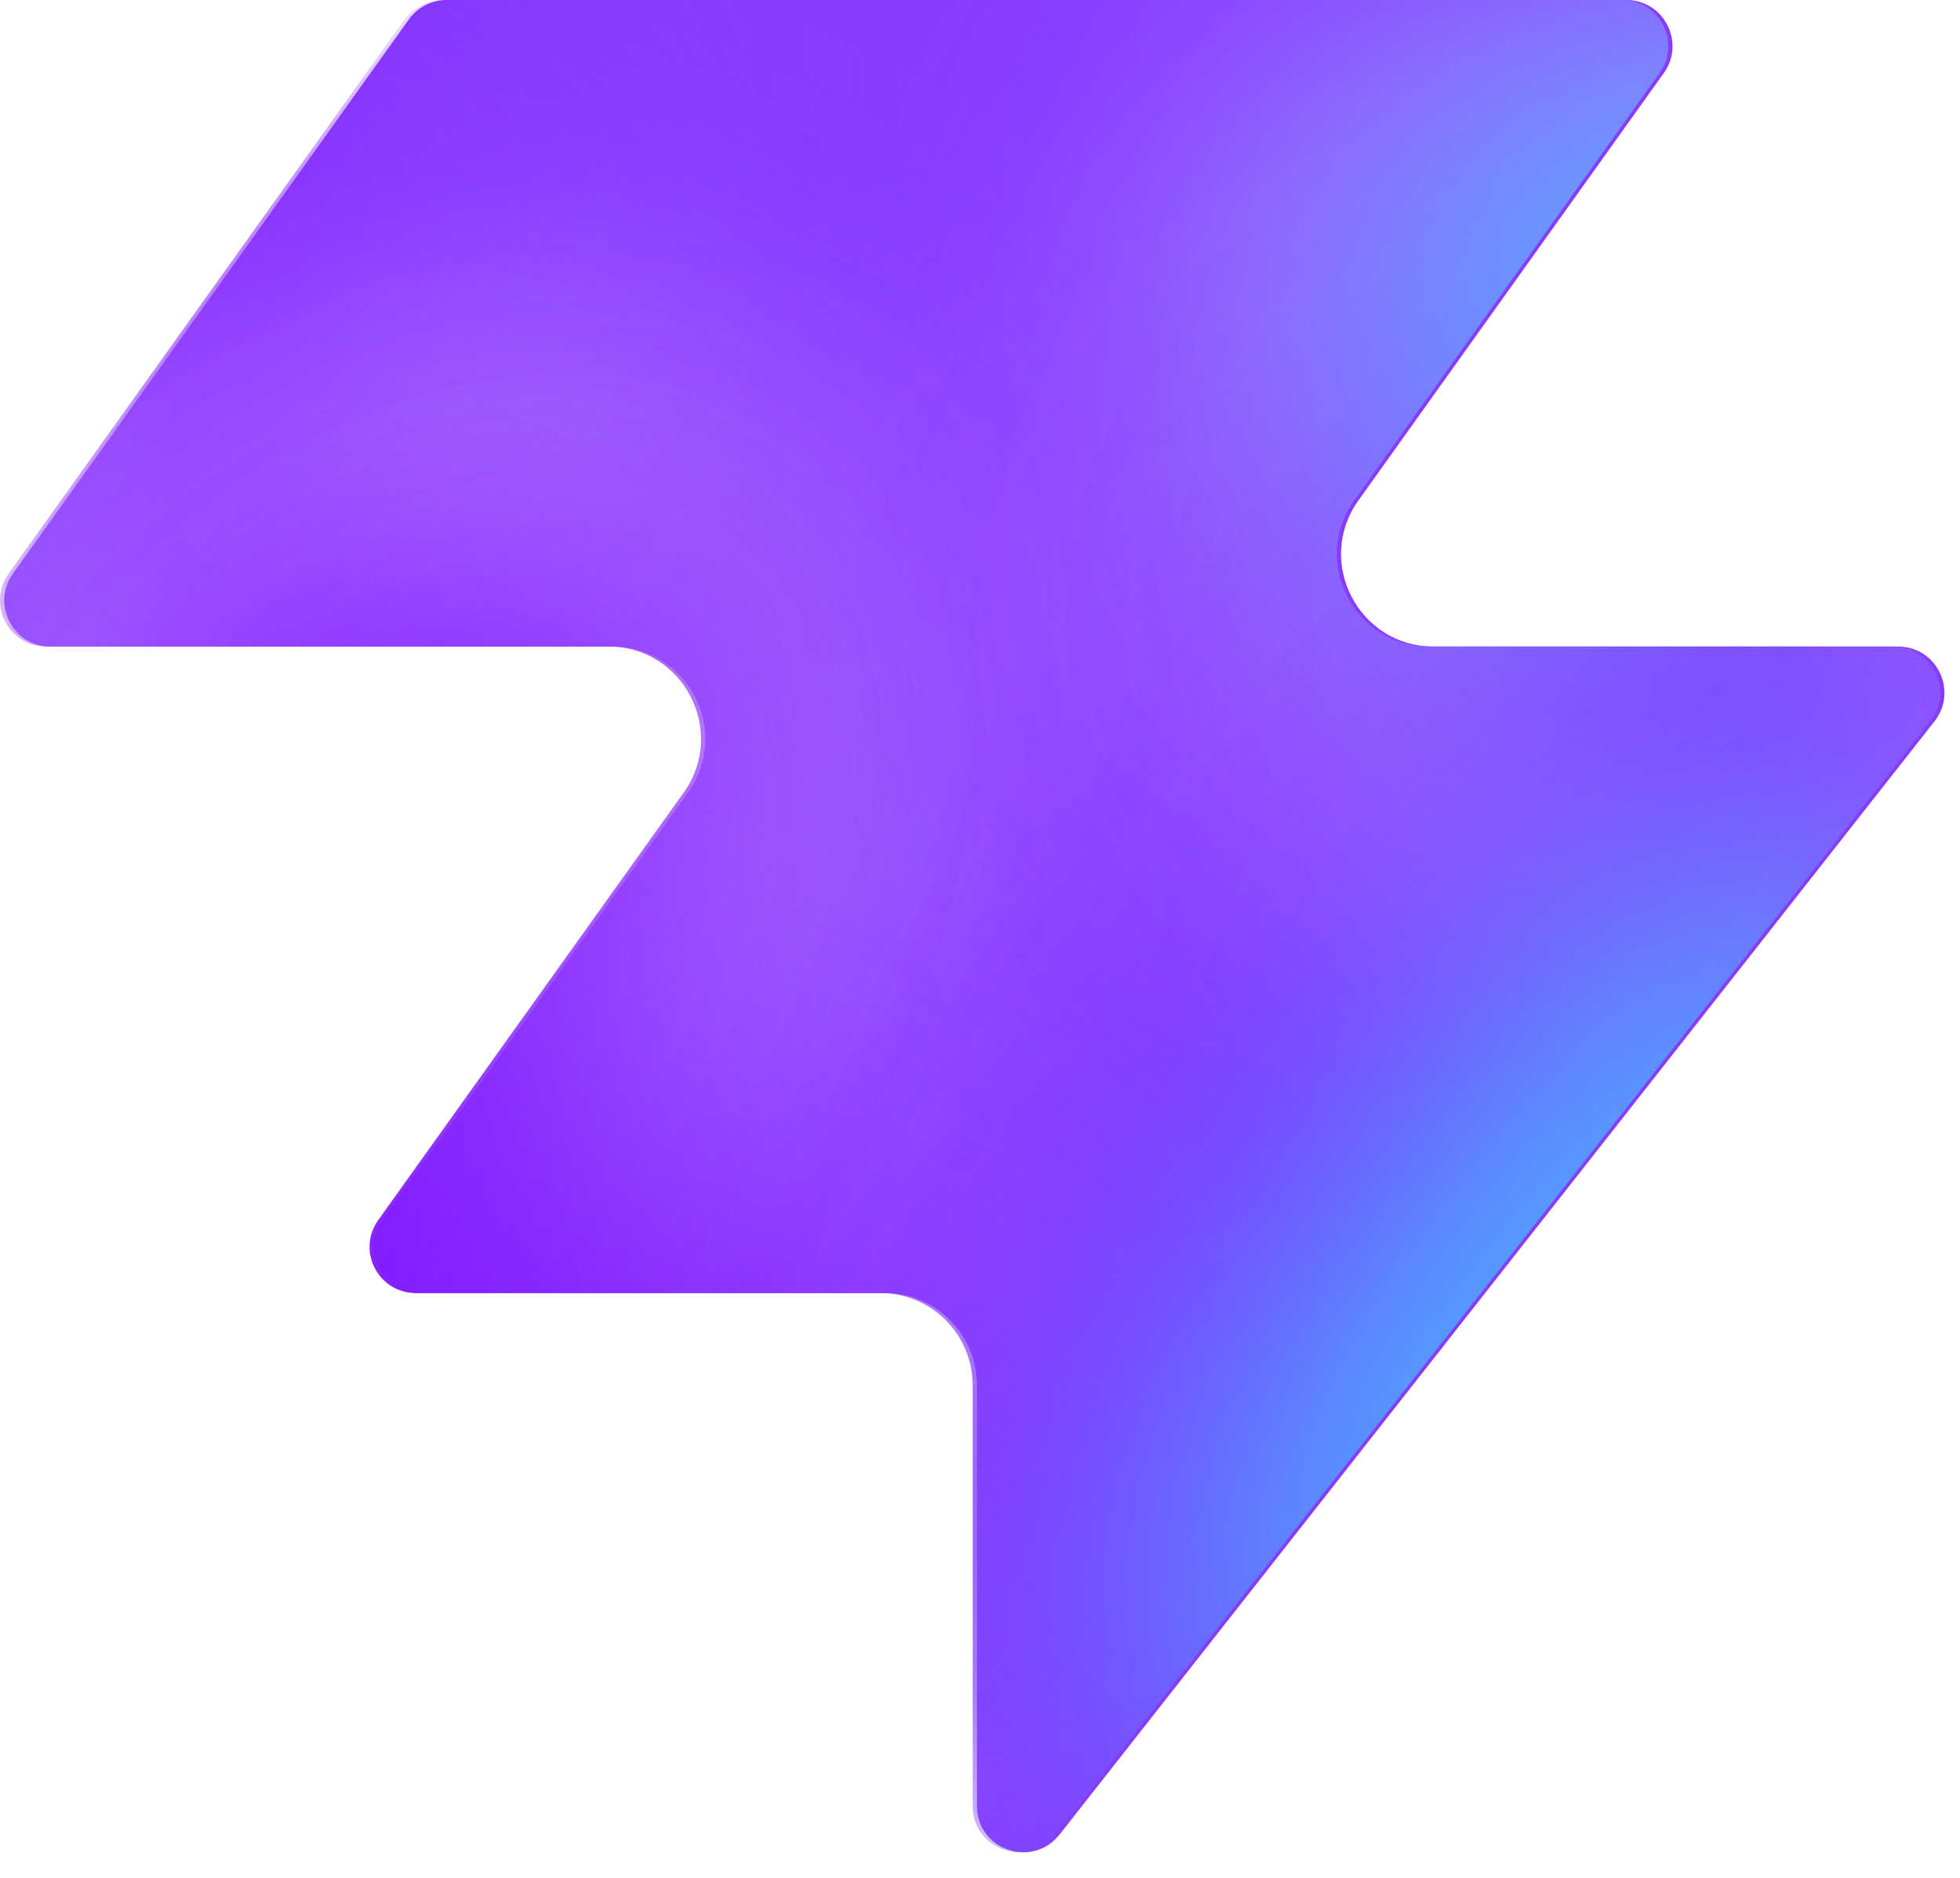
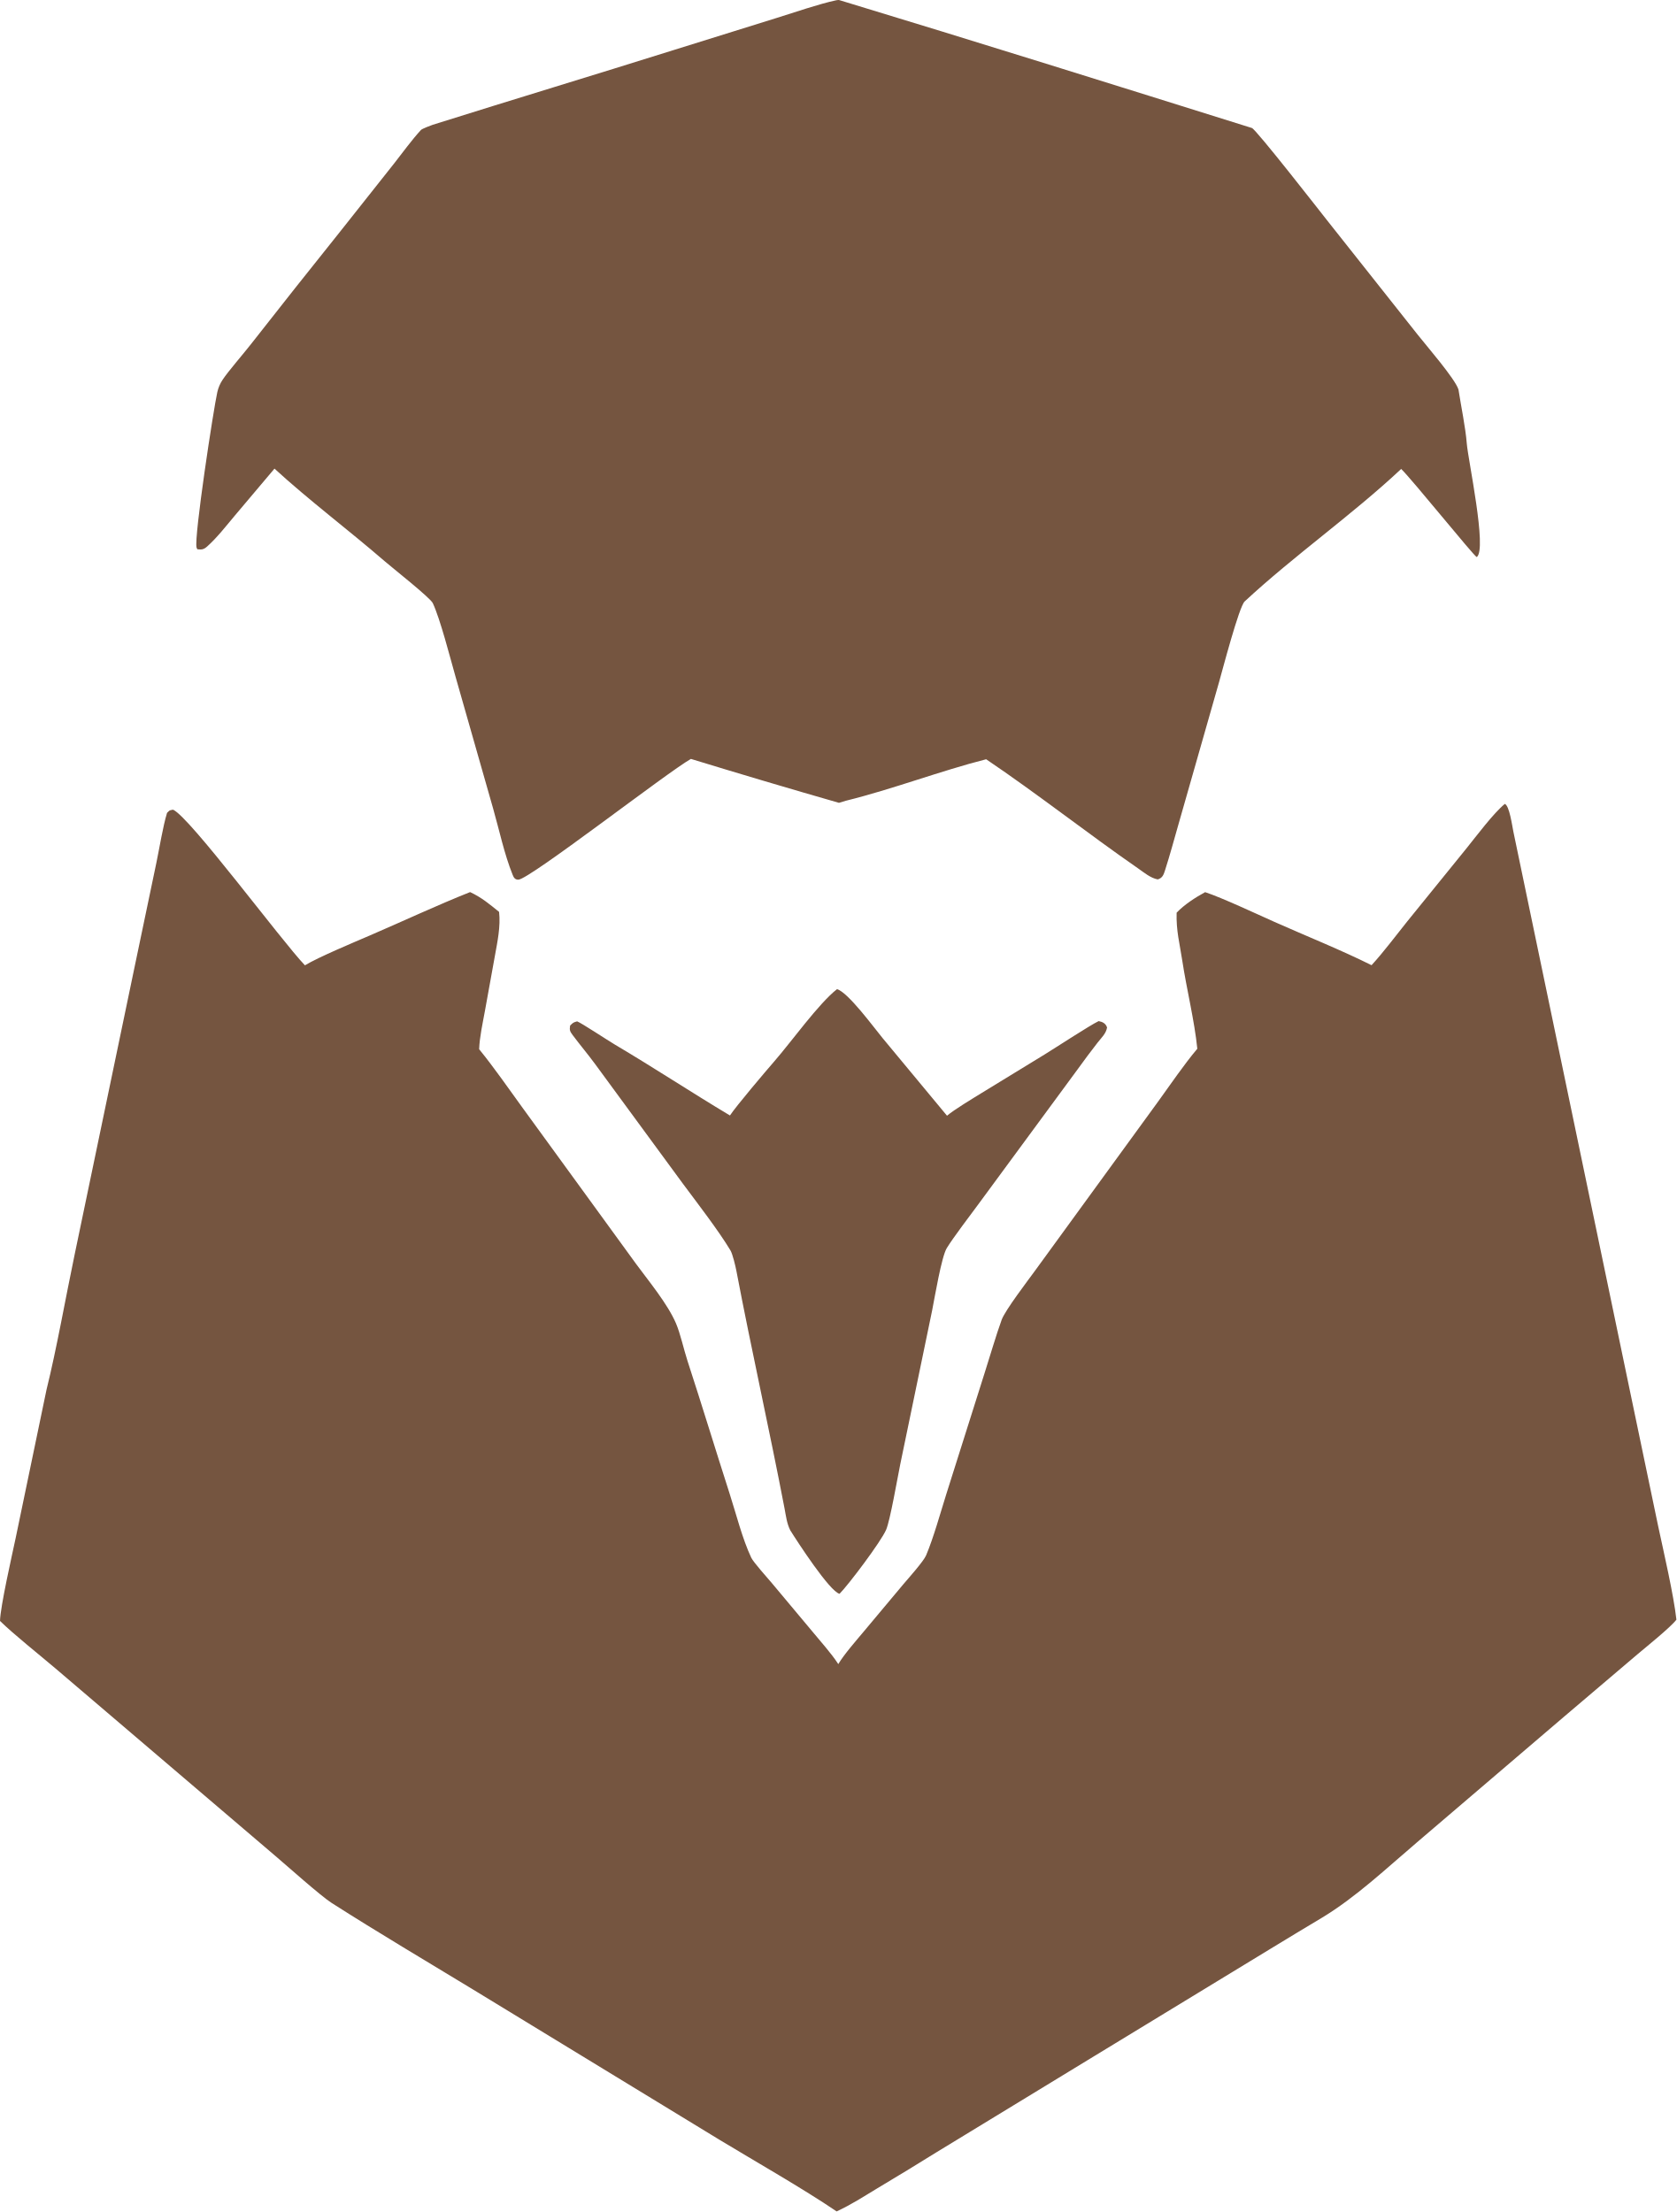
- <svg xmlns="http://www.w3.org/2000/svg" width="48" height="46" fill="none" viewBox="0 0 48 46">
-   <path fill="#863bff" d="M25.946 44.938c-.664.845-2.021.375-2.021-.698V33.937a2.26 2.26 0 0 0-2.262-2.262H10.287c-.92 0-1.456-1.04-.92-1.788l7.48-10.471c1.07-1.497 0-3.578-1.842-3.578H1.237c-.92 0-1.456-1.04-.92-1.788L10.013.474c.214-.297.556-.474.92-.474h28.894c.92 0 1.456 1.04.92 1.788l-7.48 10.471c-1.07 1.498 0 3.579 1.842 3.579h11.377c.943 0 1.473 1.088.89 1.83L25.947 44.94z" style="fill:#863bff;fill:color(display-p3 .525 .23 1);fill-opacity:1" />
-   <mask id="a" width="48" height="46" x="0" y="0" maskUnits="userSpaceOnUse" style="mask-type:alpha">
-     <path fill="#000" d="M25.842 44.938c-.664.844-2.021.375-2.021-.698V33.937a2.26 2.26 0 0 0-2.262-2.262H10.183c-.92 0-1.456-1.04-.92-1.788l7.48-10.471c1.07-1.498 0-3.579-1.842-3.579H1.133c-.92 0-1.456-1.04-.92-1.787L9.91.473c.214-.297.556-.474.92-.474h28.894c.92 0 1.456 1.04.92 1.788l-7.48 10.471c-1.07 1.498 0 3.578 1.842 3.578h11.377c.943 0 1.473 1.088.89 1.832L25.843 44.94z" style="fill:#000;fill-opacity:1" />
-   </mask>
-   <g mask="url(#a)">
-     <g filter="url(#b)">
-       <ellipse cx="5.508" cy="14.704" fill="#ede6ff" rx="5.508" ry="14.704" style="fill:#ede6ff;fill:color(display-p3 .927 .903 1);fill-opacity:1" transform="matrix(.00324 1 1 -.00324 -4.47 31.516)" />
-     </g>
-     <g filter="url(#c)">
-       <ellipse cx="10.399" cy="29.851" fill="#ede6ff" rx="10.399" ry="29.851" style="fill:#ede6ff;fill:color(display-p3 .927 .903 1);fill-opacity:1" transform="matrix(.00324 1 1 -.00324 -39.328 7.883)" />
-     </g>
-     <g filter="url(#d)">
-       <ellipse cx="5.508" cy="30.487" fill="#7e14ff" rx="5.508" ry="30.487" style="fill:#7e14ff;fill:color(display-p3 .492 .077 1);fill-opacity:1" transform="rotate(89.814 -25.913 -14.639)scale(1 -1)" />
-     </g>
-     <g filter="url(#e)">
-       <ellipse cx="5.508" cy="30.599" fill="#7e14ff" rx="5.508" ry="30.599" style="fill:#7e14ff;fill:color(display-p3 .492 .077 1);fill-opacity:1" transform="rotate(89.814 -32.644 -3.334)scale(1 -1)" />
-     </g>
-     <g filter="url(#f)">
-       <ellipse cx="5.508" cy="30.599" fill="#7e14ff" rx="5.508" ry="30.599" style="fill:#7e14ff;fill:color(display-p3 .492 .077 1);fill-opacity:1" transform="matrix(.00324 1 1 -.00324 -34.34 30.47)" />
-     </g>
-     <g filter="url(#g)">
-       <ellipse cx="14.072" cy="22.078" fill="#ede6ff" rx="14.072" ry="22.078" style="fill:#ede6ff;fill:color(display-p3 .927 .903 1);fill-opacity:1" transform="rotate(93.35 24.506 48.493)scale(-1 1)" />
-     </g>
-     <g filter="url(#h)">
-       <ellipse cx="3.47" cy="21.501" fill="#7e14ff" rx="3.47" ry="21.501" style="fill:#7e14ff;fill:color(display-p3 .492 .077 1);fill-opacity:1" transform="rotate(89.009 28.708 47.59)scale(-1 1)" />
-     </g>
-     <g filter="url(#i)">
-       <ellipse cx="3.47" cy="21.501" fill="#7e14ff" rx="3.47" ry="21.501" style="fill:#7e14ff;fill:color(display-p3 .492 .077 1);fill-opacity:1" transform="rotate(89.009 28.708 47.59)scale(-1 1)" />
-     </g>
-     <g filter="url(#j)">
-       <ellipse cx=".387" cy="8.972" fill="#7e14ff" rx="4.407" ry="29.108" style="fill:#7e14ff;fill:color(display-p3 .492 .077 1);fill-opacity:1" transform="rotate(39.51 .387 8.972)" />
-     </g>
-     <g filter="url(#k)">
-       <ellipse cx="47.523" cy="-6.092" fill="#7e14ff" rx="4.407" ry="29.108" style="fill:#7e14ff;fill:color(display-p3 .492 .077 1);fill-opacity:1" transform="rotate(37.892 47.523 -6.092)" />
-     </g>
-     <g filter="url(#l)">
-       <ellipse cx="41.412" cy="6.333" fill="#47bfff" rx="5.971" ry="9.665" style="fill:#47bfff;fill:color(display-p3 .28 .748 1);fill-opacity:1" transform="rotate(37.892 41.412 6.333)" />
-     </g>
-     <g filter="url(#m)">
-       <ellipse cx="-1.879" cy="38.332" fill="#7e14ff" rx="4.407" ry="29.108" style="fill:#7e14ff;fill:color(display-p3 .492 .077 1);fill-opacity:1" transform="rotate(37.892 -1.88 38.332)" />
-     </g>
-     <g filter="url(#n)">
-       <ellipse cx="-1.879" cy="38.332" fill="#7e14ff" rx="4.407" ry="29.108" style="fill:#7e14ff;fill:color(display-p3 .492 .077 1);fill-opacity:1" transform="rotate(37.892 -1.88 38.332)" />
-     </g>
-     <g filter="url(#o)">
-       <ellipse cx="35.651" cy="29.907" fill="#7e14ff" rx="4.407" ry="29.108" style="fill:#7e14ff;fill:color(display-p3 .492 .077 1);fill-opacity:1" transform="rotate(37.892 35.651 29.907)" />
-     </g>
-     <g filter="url(#p)">
-       <ellipse cx="38.418" cy="32.4" fill="#47bfff" rx="5.971" ry="15.297" style="fill:#47bfff;fill:color(display-p3 .28 .748 1);fill-opacity:1" transform="rotate(37.892 38.418 32.4)" />
-     </g>
-   </g>
-   <defs>
-     <filter id="b" width="60.045" height="41.654" x="-19.77" y="16.149" color-interpolation-filters="sRGB" filterUnits="userSpaceOnUse">
-       <feFlood flood-opacity="0" result="BackgroundImageFix" />
-       <feBlend in="SourceGraphic" in2="BackgroundImageFix" result="shape" />
-       <feGaussianBlur result="effect1_foregroundBlur_2002_17158" stdDeviation="7.659" />
-     </filter>
-     <filter id="c" width="90.34" height="51.437" x="-54.613" y="-7.533" color-interpolation-filters="sRGB" filterUnits="userSpaceOnUse">
-       <feFlood flood-opacity="0" result="BackgroundImageFix" />
-       <feBlend in="SourceGraphic" in2="BackgroundImageFix" result="shape" />
-       <feGaussianBlur result="effect1_foregroundBlur_2002_17158" stdDeviation="7.659" />
-     </filter>
-     <filter id="d" width="79.355" height="29.4" x="-49.64" y="2.03" color-interpolation-filters="sRGB" filterUnits="userSpaceOnUse">
-       <feFlood flood-opacity="0" result="BackgroundImageFix" />
-       <feBlend in="SourceGraphic" in2="BackgroundImageFix" result="shape" />
-       <feGaussianBlur result="effect1_foregroundBlur_2002_17158" stdDeviation="4.596" />
-     </filter>
-     <filter id="e" width="79.579" height="29.4" x="-45.045" y="20.029" color-interpolation-filters="sRGB" filterUnits="userSpaceOnUse">
-       <feFlood flood-opacity="0" result="BackgroundImageFix" />
-       <feBlend in="SourceGraphic" in2="BackgroundImageFix" result="shape" />
-       <feGaussianBlur result="effect1_foregroundBlur_2002_17158" stdDeviation="4.596" />
-     </filter>
-     <filter id="f" width="79.579" height="29.4" x="-43.513" y="21.178" color-interpolation-filters="sRGB" filterUnits="userSpaceOnUse">
-       <feFlood flood-opacity="0" result="BackgroundImageFix" />
-       <feBlend in="SourceGraphic" in2="BackgroundImageFix" result="shape" />
-       <feGaussianBlur result="effect1_foregroundBlur_2002_17158" stdDeviation="4.596" />
-     </filter>
-     <filter id="g" width="74.749" height="58.852" x="15.756" y="-17.901" color-interpolation-filters="sRGB" filterUnits="userSpaceOnUse">
-       <feFlood flood-opacity="0" result="BackgroundImageFix" />
-       <feBlend in="SourceGraphic" in2="BackgroundImageFix" result="shape" />
-       <feGaussianBlur result="effect1_foregroundBlur_2002_17158" stdDeviation="7.659" />
-     </filter>
-     <filter id="h" width="61.377" height="25.362" x="23.548" y="2.284" color-interpolation-filters="sRGB" filterUnits="userSpaceOnUse">
-       <feFlood flood-opacity="0" result="BackgroundImageFix" />
-       <feBlend in="SourceGraphic" in2="BackgroundImageFix" result="shape" />
-       <feGaussianBlur result="effect1_foregroundBlur_2002_17158" stdDeviation="4.596" />
-     </filter>
-     <filter id="i" width="61.377" height="25.362" x="23.548" y="2.284" color-interpolation-filters="sRGB" filterUnits="userSpaceOnUse">
-       <feFlood flood-opacity="0" result="BackgroundImageFix" />
-       <feBlend in="SourceGraphic" in2="BackgroundImageFix" result="shape" />
-       <feGaussianBlur result="effect1_foregroundBlur_2002_17158" stdDeviation="4.596" />
-     </filter>
-     <filter id="j" width="56.045" height="63.649" x="-27.636" y="-22.853" color-interpolation-filters="sRGB" filterUnits="userSpaceOnUse">
-       <feFlood flood-opacity="0" result="BackgroundImageFix" />
-       <feBlend in="SourceGraphic" in2="BackgroundImageFix" result="shape" />
-       <feGaussianBlur result="effect1_foregroundBlur_2002_17158" stdDeviation="4.596" />
-     </filter>
-     <filter id="k" width="54.814" height="64.646" x="20.116" y="-38.415" color-interpolation-filters="sRGB" filterUnits="userSpaceOnUse">
-       <feFlood flood-opacity="0" result="BackgroundImageFix" />
-       <feBlend in="SourceGraphic" in2="BackgroundImageFix" result="shape" />
-       <feGaussianBlur result="effect1_foregroundBlur_2002_17158" stdDeviation="4.596" />
-     </filter>
-     <filter id="l" width="33.541" height="35.313" x="24.641" y="-11.323" color-interpolation-filters="sRGB" filterUnits="userSpaceOnUse">
-       <feFlood flood-opacity="0" result="BackgroundImageFix" />
-       <feBlend in="SourceGraphic" in2="BackgroundImageFix" result="shape" />
-       <feGaussianBlur result="effect1_foregroundBlur_2002_17158" stdDeviation="4.596" />
-     </filter>
-     <filter id="m" width="54.814" height="64.646" x="-29.286" y="6.009" color-interpolation-filters="sRGB" filterUnits="userSpaceOnUse">
-       <feFlood flood-opacity="0" result="BackgroundImageFix" />
-       <feBlend in="SourceGraphic" in2="BackgroundImageFix" result="shape" />
-       <feGaussianBlur result="effect1_foregroundBlur_2002_17158" stdDeviation="4.596" />
-     </filter>
-     <filter id="n" width="54.814" height="64.646" x="-29.286" y="6.009" color-interpolation-filters="sRGB" filterUnits="userSpaceOnUse">
-       <feFlood flood-opacity="0" result="BackgroundImageFix" />
-       <feBlend in="SourceGraphic" in2="BackgroundImageFix" result="shape" />
-       <feGaussianBlur result="effect1_foregroundBlur_2002_17158" stdDeviation="4.596" />
-     </filter>
-     <filter id="o" width="54.814" height="64.646" x="8.244" y="-2.416" color-interpolation-filters="sRGB" filterUnits="userSpaceOnUse">
-       <feFlood flood-opacity="0" result="BackgroundImageFix" />
-       <feBlend in="SourceGraphic" in2="BackgroundImageFix" result="shape" />
-       <feGaussianBlur result="effect1_foregroundBlur_2002_17158" stdDeviation="4.596" />
-     </filter>
-     <filter id="p" width="39.409" height="43.623" x="18.713" y="10.588" color-interpolation-filters="sRGB" filterUnits="userSpaceOnUse">
-       <feFlood flood-opacity="0" result="BackgroundImageFix" />
-       <feBlend in="SourceGraphic" in2="BackgroundImageFix" result="shape" />
-       <feGaussianBlur result="effect1_foregroundBlur_2002_17158" stdDeviation="4.596" />
-     </filter>
-   </defs>
+ <svg xmlns="http://www.w3.org/2000/svg" width="660" height="871" viewBox="0 0 660 871" fill="none">
+   <path d="M592.433 316.547C594.238 317.229 595.317 325.135 595.795 327.448L641.217 545.431L652.856 601.191C655.002 611.233 658.889 627.919 659.99 637.756C657.801 640.687 648.069 648.506 644.699 651.361L615.848 675.882L557.775 725.505C545.782 735.709 533.866 747.023 520.387 755.161C513.757 759.164 507.042 763.137 500.454 767.195L430.947 809.526L368.778 847.422C360.996 852.265 353.168 857.036 345.295 861.731C339.626 865.145 335.401 867.949 329.377 870.77C316.259 861.85 297.06 850.925 283.125 842.484L186.411 783.502C167.907 772.253 148.711 760.905 130.499 749.263C126.342 746.609 112.864 734.6 108.43 730.819L66.981 695.466L21.893 657.011C15.619 651.664 5.493 643.649 0 638.259C0.169 632.404 4.719 612.47 6.151 605.693L18.312 547.21C22.3 531.134 25.898 510.616 29.373 494.049L53.041 380.481L61.56 339.753C62.757 334.06 64.137 325.378 65.765 320.075C67.054 318.886 66.42 319.179 68.124 318.819C74.688 321.636 110.904 370.589 120.048 380.106C125.325 376.894 139.433 371.007 145.664 368.326C158.49 362.807 172.189 356.387 185.075 351.267C189.682 353.447 192.531 355.881 196.486 359.066C197.127 364.841 195.848 370.745 194.82 376.465L190.89 398.178C190.028 402.92 188.799 408.4 188.636 413.145C194.589 420.448 200.201 428.606 205.778 436.279L233.667 474.632L250.388 497.638C255.382 504.436 262.816 513.39 266.116 521.059C267.854 525.1 269.214 531.433 270.659 535.859C276.331 553.223 281.642 570.729 287.236 588.119C289.783 596.019 292.262 605.958 295.761 613.362C296.627 615.193 302.157 621.317 303.82 623.297L320.028 642.668C322.836 646.035 327.47 651.322 329.727 654.809L330.018 655.265C332.333 651.378 337.061 646.026 340.1 642.377L355.725 623.711C357.578 621.539 363.632 614.745 364.589 612.466C367.604 605.288 370.175 595.865 372.559 588.303L387.666 540.527C389.681 534.258 392.192 525.591 394.35 519.676C395.721 515.92 404.684 504.197 407.486 500.344L430.589 468.593L455.826 433.906C460.766 427.095 466.018 419.307 471.369 412.955C470.276 401.956 467.149 389.477 465.472 378.393C464.427 371.503 463.019 366.568 463.224 359.39C466.245 356.192 470.618 353.388 474.449 351.293C481.306 353.57 494.762 359.906 501.785 363.03C514.005 368.467 528.187 374.171 539.962 380.057C544.669 374.954 549.511 368.424 553.918 362.944L577.316 334.076C581.276 329.181 587.919 320.238 592.433 316.547Z" fill="#755540" />
+   <path d="M329.166 0.117C329.341 0.087 330.079 -0.065 330.402 0.032C383.117 16.005 440.743 34.082 492.864 50.401C494.502 50.914 520.199 83.894 522.397 86.672L558.117 131.773C561.334 135.873 572.917 149.194 574.189 153.406C575.17 159.787 576.971 168.359 577.457 174.628C577.965 181.112 585.559 216.357 581.378 219.359C579.983 218.65 556.107 189.01 551.631 184.655C532.265 202.805 509.482 218.735 490.009 236.822C487.795 238.879 481.203 264.135 479.932 268.585L463.893 324.788C462.204 330.697 460.583 336.704 458.705 342.556C458.117 344.391 457.703 345.727 455.783 346.275C452.954 345.749 450.407 343.574 448.082 341.96C427.999 328.041 408.46 312.61 388.24 298.967C370.34 303.514 351.373 310.771 333.075 315.285L330.286 316.122C310.808 310.531 291.379 304.768 272.004 298.831C262.62 304.132 208.392 346.335 204.07 346.379C202.763 346.393 202.279 345.601 201.834 344.499C198.521 336.289 196.576 326.919 194.144 318.392L179.28 266.251C177.177 258.872 173.332 243.768 170.378 237.477C169.391 235.377 154.396 223.544 151.384 220.936C137.421 208.846 121.61 196.965 108.061 184.53L92.482 202.983C89.112 206.99 85.405 211.773 81.543 215.198C80.183 216.405 79.392 216.479 77.664 216.277C77.572 216.074 77.442 215.816 77.382 215.592C76.313 211.638 84.091 160.82 85.559 154.373C85.95 152.646 86.656 151.005 87.642 149.534C89.891 146.122 95.987 139.148 98.877 135.419C110.338 120.782 121.88 106.21 133.504 91.702L155.208 64.305C158.391 60.241 162.227 54.966 165.749 51.159C166.165 50.71 169.661 49.357 170.356 49.138C201.907 39.209 233.649 29.629 265.196 19.715L305.905 7.021C312.708 4.905 322.594 1.497 329.166 0.117Z" fill="#755540" />
+   <path d="M329.533 389.475C333.988 390.846 343.942 404.485 347.416 408.695L372.827 439.324C375.8 436.832 382.845 432.616 386.33 430.456L411.287 415.19C415.407 412.667 428.993 403.765 432.53 402.068C434.079 402.36 435.312 402.987 435.841 404.577C435.423 407.039 433.678 408.523 432.116 410.541C429.424 414.001 426.8 417.511 424.24 421.07L385.261 474.062C382.118 478.326 375.195 487.416 372.735 491.457C370.657 494.867 368.014 510.746 366.97 516.013L354.449 576.441C353.322 581.921 350.448 598.731 348.842 602.397C346.755 607.16 334.117 623.94 330.522 627.576C326.637 626.667 313.824 606.921 311.114 602.563C309.753 599.879 309.425 596.896 308.863 593.96C302.882 562.734 295.87 531.709 289.919 500.474C289.562 498.597 288.453 493.834 287.554 492.332C282.904 484.569 274.198 473.29 269 466.295L234.288 418.979C231.453 415.115 228.365 411.482 225.507 407.646C224.373 406.124 224.157 405.659 224.446 403.835C225.624 402.674 225.66 402.606 227.213 402.175C228.777 402.724 239.372 409.723 241.973 411.261C257.173 420.25 272.272 430.196 287.374 439.23C289.845 435.483 301.532 421.711 304.813 417.944C311.581 410.176 322.24 395.217 329.533 389.475Z" fill="#755540" />
</svg>
